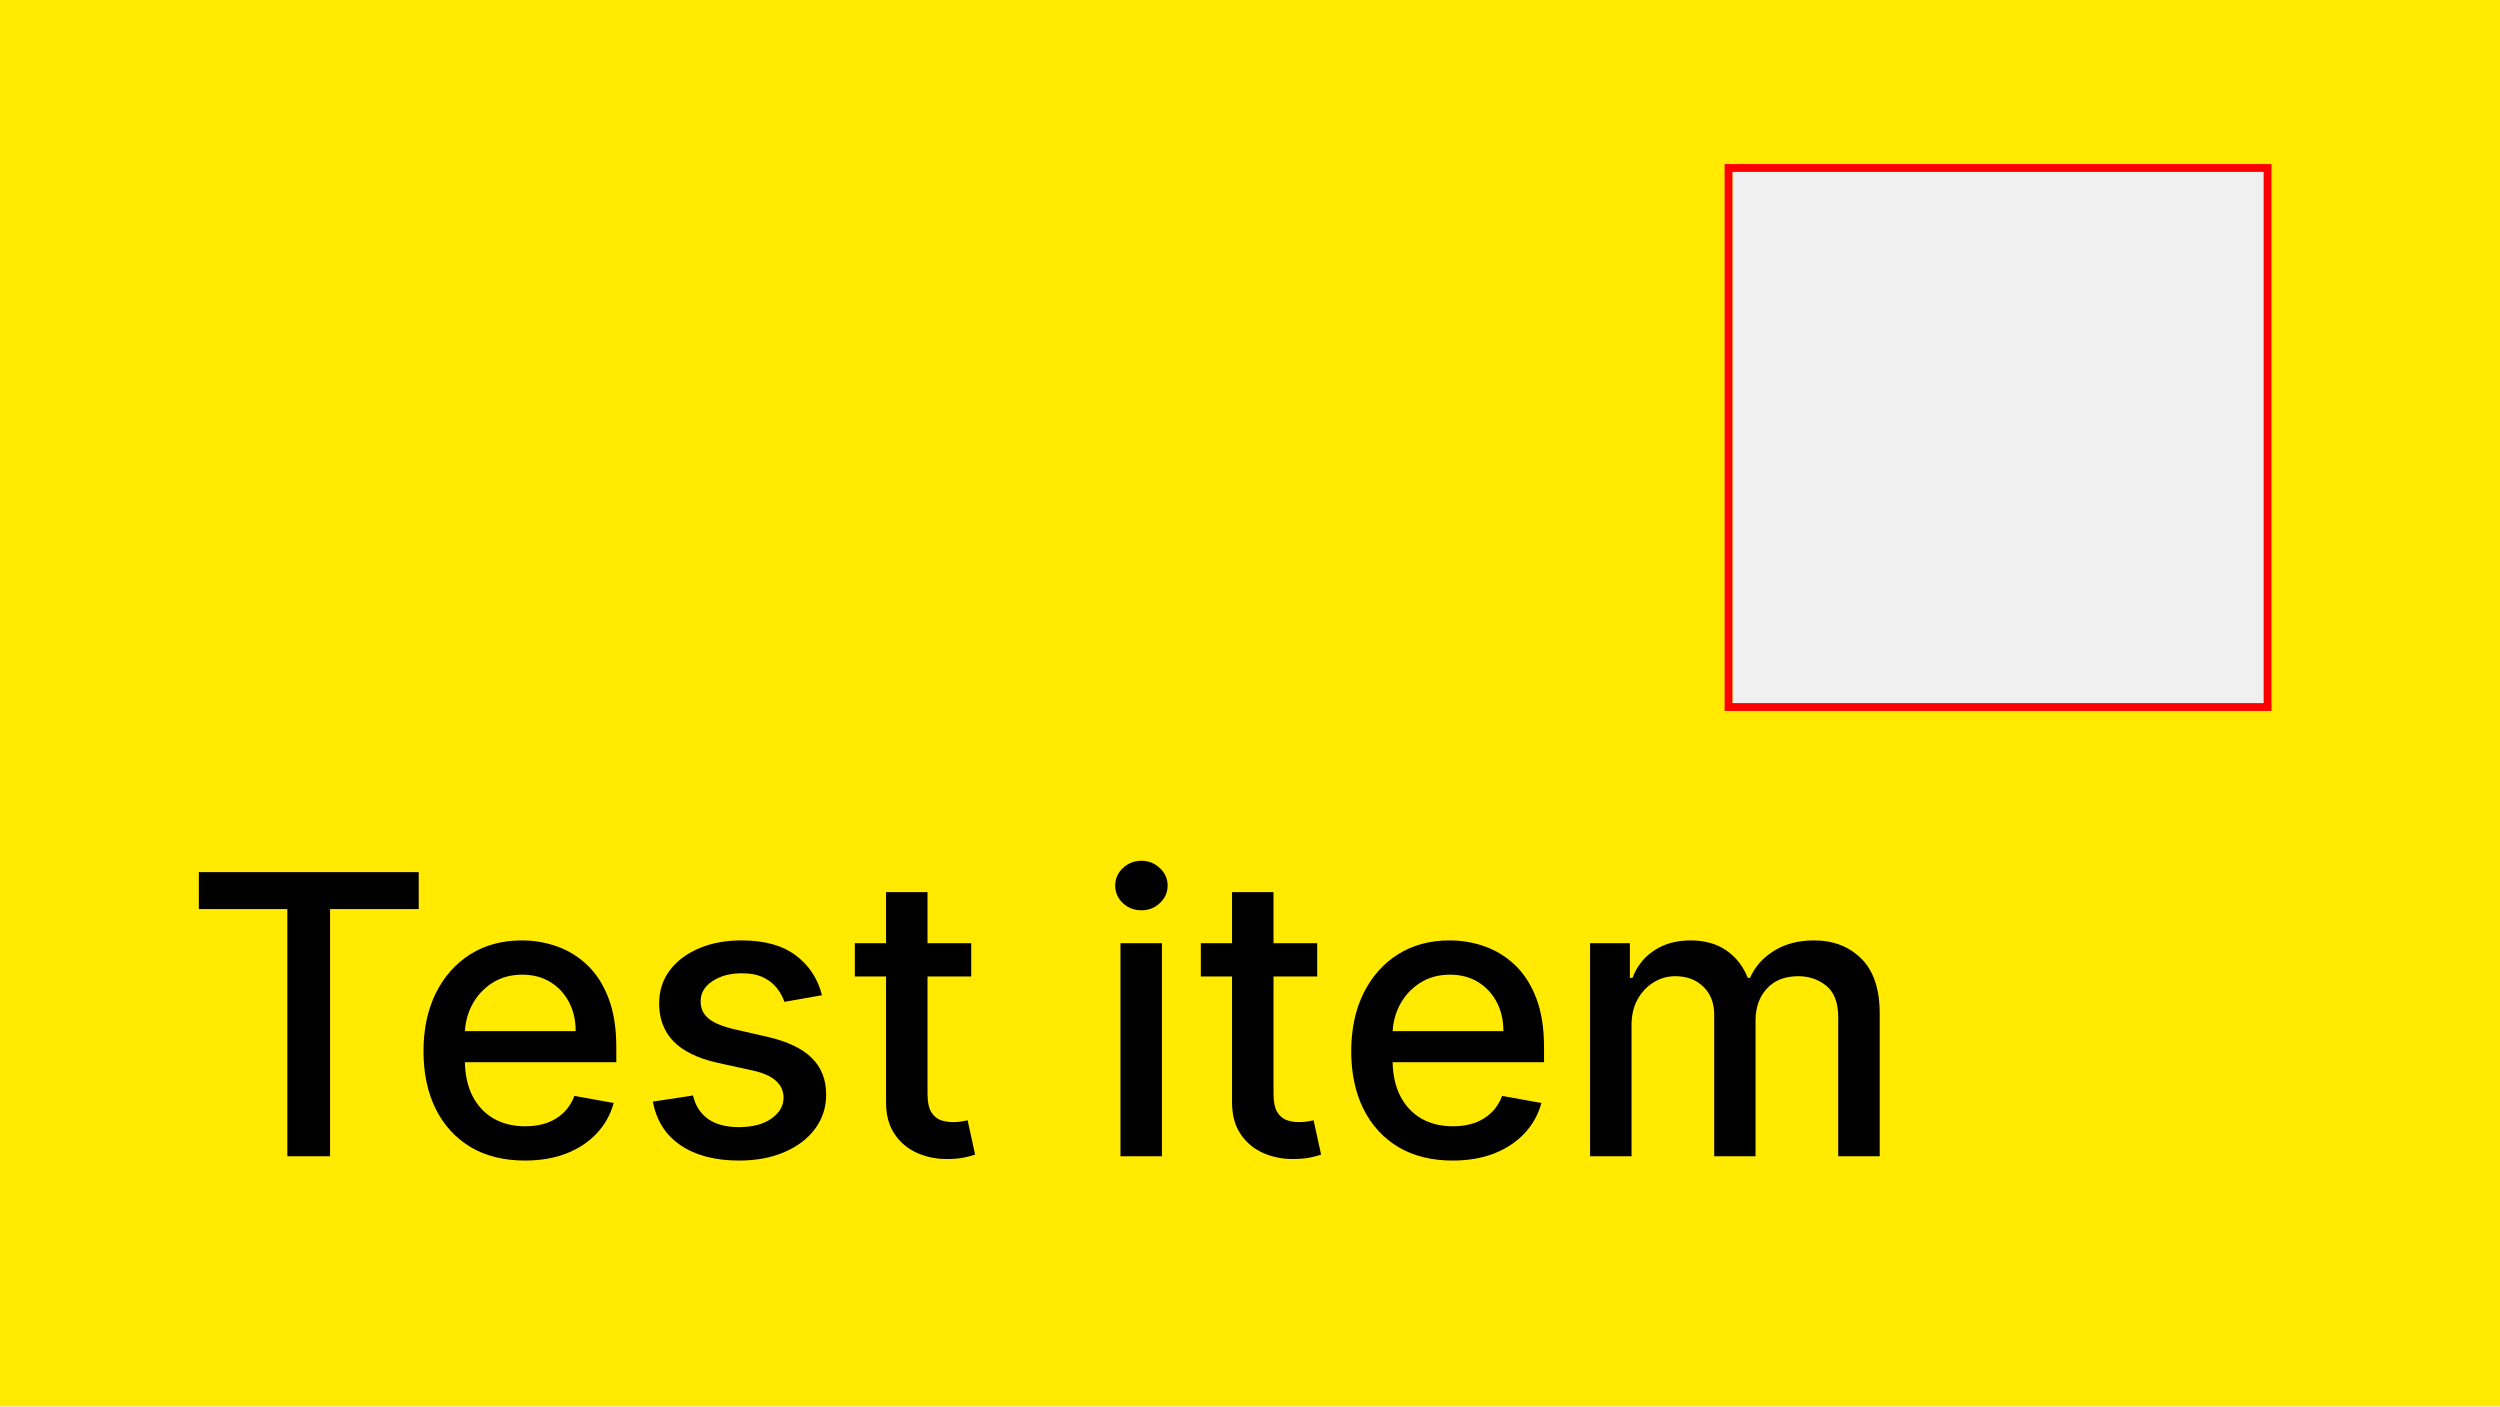
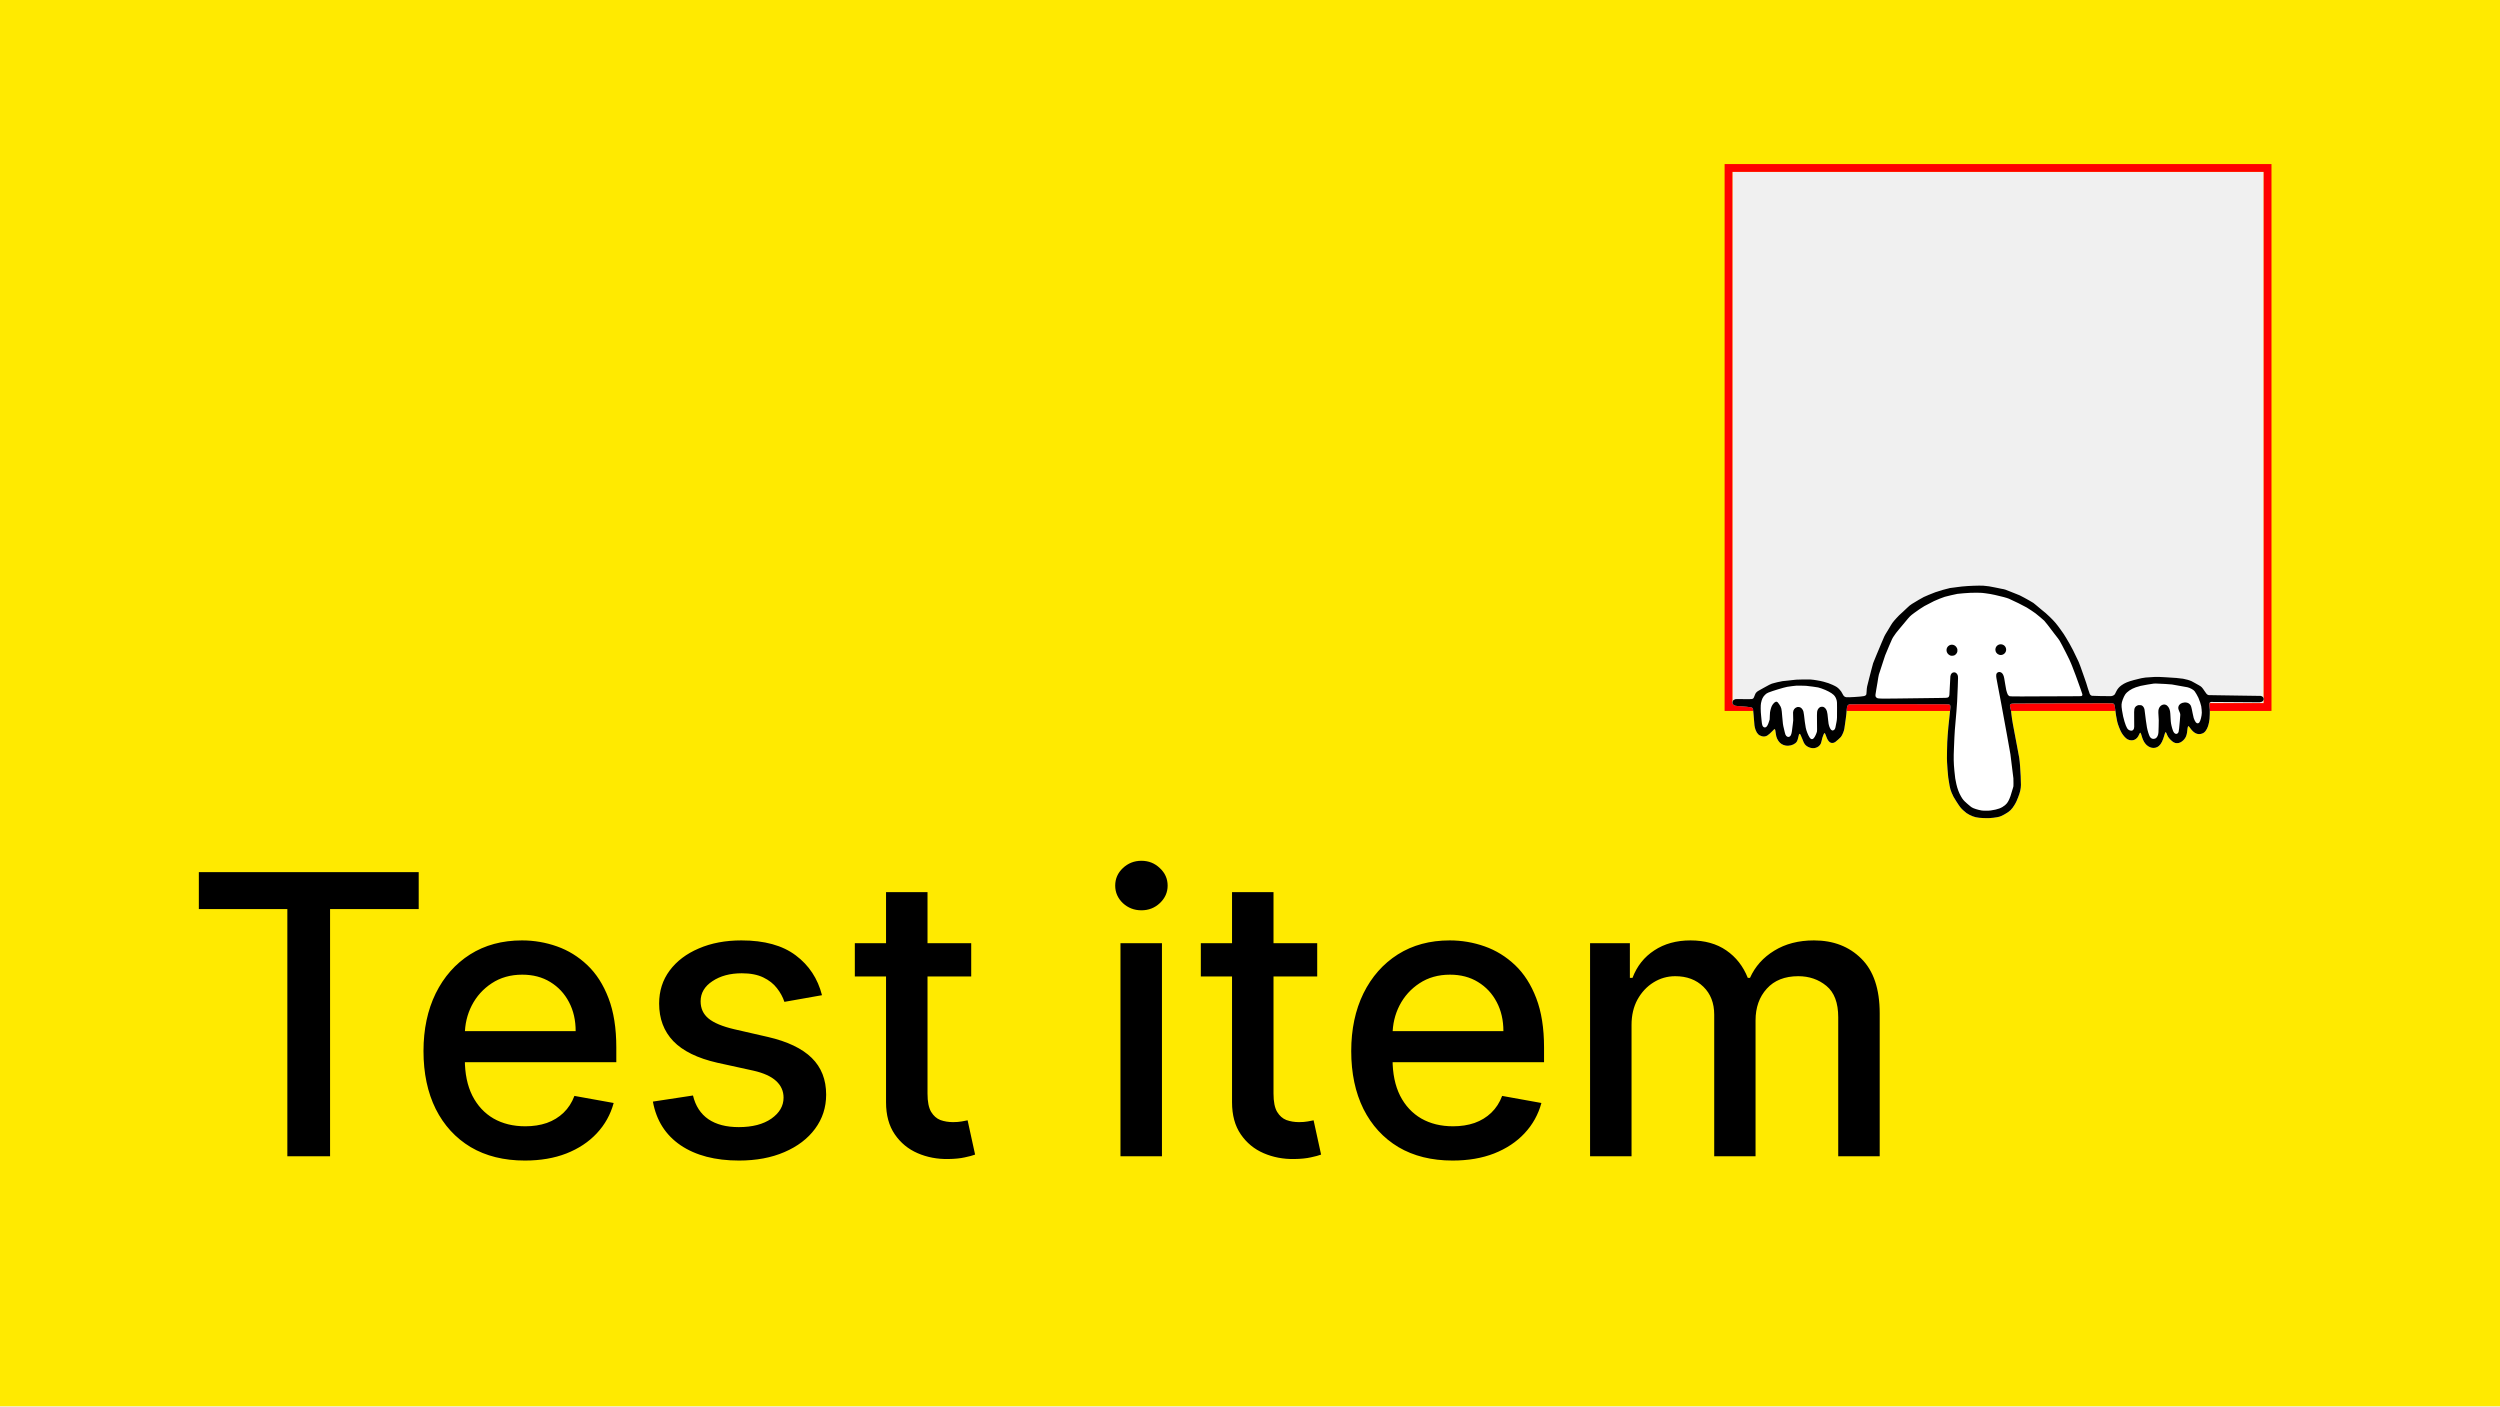
<svg xmlns="http://www.w3.org/2000/svg" width="1280" height="720" viewBox="0 0 1280 720" fill="none">
  <path d="M1280 720H0V0H1280V720ZM887 88V360H1159V88H887Z" fill="#FFEA00" />
  <rect x="885" y="86" width="276" height="276" stroke="#FF0000" stroke-width="4" />
  <path d="M101.807 465.438V446.545H214.378V465.438H168.994V592H147.119V465.438H101.807ZM268.746 594.202C257.998 594.202 248.741 591.905 240.976 587.312C233.258 582.672 227.292 576.162 223.078 567.781C218.911 559.353 216.828 549.481 216.828 538.165C216.828 526.991 218.911 517.142 223.078 508.619C227.292 500.097 233.163 493.444 240.692 488.662C248.268 483.88 257.122 481.489 267.254 481.489C273.41 481.489 279.375 482.507 285.152 484.543C290.929 486.579 296.113 489.775 300.706 494.131C305.299 498.487 308.921 504.145 311.572 511.105C314.224 518.018 315.55 526.422 315.55 536.318V543.847H228.831V527.938H294.74C294.74 522.35 293.604 517.402 291.331 513.094C289.058 508.738 285.862 505.305 281.743 502.795C277.671 500.286 272.889 499.031 267.396 499.031C261.43 499.031 256.222 500.499 251.771 503.435C247.368 506.323 243.959 510.111 241.544 514.798C239.177 519.438 237.993 524.481 237.993 529.926V542.355C237.993 549.647 239.271 555.849 241.828 560.963C244.432 566.077 248.054 569.983 252.695 572.682C257.335 575.333 262.756 576.659 268.959 576.659C272.983 576.659 276.653 576.091 279.967 574.955C283.282 573.771 286.146 572.019 288.561 569.699C290.976 567.379 292.822 564.514 294.101 561.105L314.2 564.727C312.59 570.646 309.702 575.83 305.536 580.281C301.416 584.685 296.232 588.117 289.982 590.58C283.779 592.994 276.7 594.202 268.746 594.202ZM420.859 509.543L401.612 512.952C400.807 510.49 399.528 508.146 397.776 505.92C396.072 503.695 393.752 501.872 390.816 500.452C387.88 499.031 384.211 498.321 379.808 498.321C373.794 498.321 368.775 499.67 364.751 502.369C360.726 505.021 358.714 508.454 358.714 512.668C358.714 516.313 360.063 519.249 362.762 521.474C365.461 523.7 369.817 525.523 375.83 526.943L393.16 530.92C403.198 533.241 410.679 536.815 415.603 541.645C420.527 546.474 422.989 552.748 422.989 560.466C422.989 567 421.095 572.824 417.308 577.938C413.567 583.004 408.335 586.981 401.612 589.869C394.935 592.758 387.194 594.202 378.387 594.202C366.171 594.202 356.204 591.598 348.487 586.389C340.769 581.134 336.034 573.676 334.282 564.017L354.808 560.892C356.086 566.242 358.714 570.291 362.691 573.037C366.668 575.736 371.853 577.085 378.245 577.085C385.205 577.085 390.769 575.641 394.935 572.753C399.102 569.817 401.185 566.242 401.185 562.028C401.185 558.619 399.907 555.755 397.35 553.435C394.841 551.115 390.982 549.363 385.773 548.179L367.308 544.131C357.128 541.811 349.599 538.117 344.722 533.051C339.893 527.985 337.478 521.569 337.478 513.804C337.478 507.365 339.277 501.73 342.876 496.901C346.474 492.071 351.446 488.307 357.79 485.608C364.135 482.862 371.403 481.489 379.594 481.489C391.384 481.489 400.665 484.045 407.435 489.159C414.206 494.225 418.681 501.02 420.859 509.543ZM497.261 482.909V499.955H437.673V482.909H497.261ZM453.653 456.773H474.889V559.969C474.889 564.088 475.505 567.189 476.736 569.273C477.967 571.309 479.553 572.705 481.494 573.463C483.483 574.173 485.637 574.528 487.957 574.528C489.662 574.528 491.153 574.41 492.432 574.173C493.71 573.937 494.705 573.747 495.415 573.605L499.25 591.148C498.019 591.621 496.267 592.095 493.994 592.568C491.722 593.089 488.881 593.373 485.472 593.42C479.884 593.515 474.676 592.521 469.847 590.438C465.017 588.354 461.111 585.134 458.128 580.778C455.145 576.422 453.653 570.954 453.653 564.372V456.773ZM573.682 592V482.909H594.918V592H573.682ZM584.406 466.077C580.713 466.077 577.541 464.846 574.889 462.384C572.285 459.874 570.983 456.891 570.983 453.435C570.983 449.931 572.285 446.948 574.889 444.486C577.541 441.976 580.713 440.722 584.406 440.722C588.099 440.722 591.248 441.976 593.852 444.486C596.504 446.948 597.83 449.931 597.83 453.435C597.83 456.891 596.504 459.874 593.852 462.384C591.248 464.846 588.099 466.077 584.406 466.077ZM674.41 482.909V499.955H614.822V482.909H674.41ZM630.802 456.773H652.038V559.969C652.038 564.088 652.653 567.189 653.884 569.273C655.115 571.309 656.701 572.705 658.643 573.463C660.631 574.173 662.786 574.528 665.106 574.528C666.81 574.528 668.302 574.41 669.58 574.173C670.859 573.937 671.853 573.747 672.563 573.605L676.398 591.148C675.167 591.621 673.415 592.095 671.143 592.568C668.87 593.089 666.029 593.373 662.62 593.42C657.033 593.515 651.825 592.521 646.995 590.438C642.165 588.354 638.259 585.134 635.276 580.778C632.293 576.422 630.802 570.954 630.802 564.372V456.773ZM743.746 594.202C732.998 594.202 723.741 591.905 715.976 587.312C708.258 582.672 702.292 576.162 698.078 567.781C693.911 559.353 691.828 549.481 691.828 538.165C691.828 526.991 693.911 517.142 698.078 508.619C702.292 500.097 708.163 493.444 715.692 488.662C723.268 483.88 732.122 481.489 742.254 481.489C748.41 481.489 754.375 482.507 760.152 484.543C765.929 486.579 771.113 489.775 775.706 494.131C780.299 498.487 783.921 504.145 786.572 511.105C789.224 518.018 790.55 526.422 790.55 536.318V543.847H703.831V527.938H769.74C769.74 522.35 768.604 517.402 766.331 513.094C764.058 508.738 760.862 505.305 756.743 502.795C752.671 500.286 747.889 499.031 742.396 499.031C736.43 499.031 731.222 500.499 726.771 503.435C722.368 506.323 718.959 510.111 716.544 514.798C714.177 519.438 712.993 524.481 712.993 529.926V542.355C712.993 549.647 714.271 555.849 716.828 560.963C719.432 566.077 723.054 569.983 727.695 572.682C732.335 575.333 737.756 576.659 743.959 576.659C747.983 576.659 751.653 576.091 754.967 574.955C758.282 573.771 761.146 572.019 763.561 569.699C765.976 567.379 767.822 564.514 769.101 561.105L789.2 564.727C787.59 570.646 784.702 575.83 780.536 580.281C776.416 584.685 771.232 588.117 764.982 590.58C758.779 592.994 751.7 594.202 743.746 594.202ZM814.112 592V482.909H834.495V500.665H835.844C838.117 494.652 841.834 489.964 846.995 486.602C852.156 483.193 858.335 481.489 865.532 481.489C872.824 481.489 878.932 483.193 883.856 486.602C888.827 490.011 892.497 494.699 894.864 500.665H896.001C898.605 494.841 902.748 490.201 908.43 486.744C914.112 483.241 920.882 481.489 928.742 481.489C938.638 481.489 946.711 484.59 952.961 490.793C959.258 496.995 962.407 506.347 962.407 518.847V592H941.171V520.835C941.171 513.449 939.159 508.098 935.134 504.784C931.11 501.47 926.304 499.812 920.717 499.812C913.804 499.812 908.43 501.943 904.594 506.205C900.759 510.419 898.842 515.84 898.842 522.469V592H877.677V519.486C877.677 513.567 875.83 508.809 872.137 505.21C868.444 501.612 863.638 499.812 857.719 499.812C853.695 499.812 849.978 500.878 846.569 503.009C843.207 505.092 840.485 508.004 838.401 511.744C836.365 515.485 835.347 519.817 835.347 524.741V592H814.112Z" fill="black" />
+   <g clip-path="url(#clip0_601_10)">
+     <path d="M1015.62 418.859C1012.1 418.709 1010.75 418.397 1008.33 417.176C1007.16 416.588 1006.6 416.181 1005.32 415.016C1003.85 413.674 1003.64 413.4 1001.61 410.273C1000.31 408.258 999.896 407.495 999.2 405.794C998.709 404.595 998.491 403.841 998.181 402.266C997.626 399.456 997.296 396.839 997.11 393.788C997.041 392.638 996.941 391.054 996.89 390.268C996.812 389.073 996.81 388.092 996.88 384.264C996.956 380.086 996.985 379.411 997.205 376.508C997.337 374.759 997.499 372.791 997.563 372.135C997.719 370.545 998.126 366.709 998.322 364.984C998.631 362.264 998.673 361.698 998.591 361.378C998.488 360.979 998.215 360.729 997.773 360.629C997.505 360.569 995.45 360.548 989.477 360.543C985.11 360.539 977.062 360.53 971.591 360.521C966.121 360.512 961.151 360.512 960.547 360.52C959.943 360.529 958.506 360.535 957.354 360.534C949.568 360.525 947.562 360.535 947.216 360.583C945.973 360.755 945.636 361.346 945.492 363.604C945.393 365.149 945.35 365.555 945.003 368.239C944.347 373.31 944.271 373.711 943.68 375.194C943.302 376.142 942.92 376.843 942.5 377.359C942.179 377.754 940.338 379.412 939.713 379.87C939.196 380.249 938.712 380.412 938.135 380.402C937.428 380.389 936.977 380.184 936.447 379.635C935.804 378.968 935.42 378.217 934.784 376.381C934.57 375.762 934.325 375.345 934.175 375.342C934.006 375.339 933.847 375.604 933.509 376.449C933.122 377.417 932.9 378.175 932.664 379.329C932.575 379.765 932.426 380.314 932.334 380.55C931.856 381.771 930.675 382.703 929.25 382.985C927.356 383.36 925.009 382.438 923.962 380.907C923.578 380.347 923.424 380.012 922.762 378.299C921.934 376.158 921.642 375.634 921.338 375.744C921.139 375.816 921.011 376.181 920.717 377.52C920.465 378.668 920.254 379.277 919.957 379.722C919.152 380.924 917.398 381.748 915.489 381.819C914.69 381.849 914.045 381.747 913.234 381.461C911.773 380.945 910.702 379.912 909.914 378.256C909.547 377.486 909.357 376.794 909.238 375.798C909.017 373.938 908.896 373.43 908.653 373.332C908.482 373.263 908.365 373.358 907.605 374.178C906.8 375.045 905.558 376.155 904.984 376.521C904.071 377.102 903.145 377.244 902.102 376.964C900.471 376.525 899.567 375.617 898.839 373.686C898.616 373.094 898.376 372.112 898.285 371.413C898.219 370.907 897.921 367.311 897.869 366.397C897.802 365.235 897.624 363.299 897.561 363.06C897.436 362.582 897.078 362.27 896.492 362.128C895.934 361.993 892.585 361.655 890.838 361.557C888.486 361.426 888.064 361.33 887.487 360.791C886.945 360.287 886.824 359.572 887.168 358.914C887.375 358.518 887.698 358.264 888.263 358.052C888.635 357.913 888.705 357.911 892.699 357.939C895.586 357.959 896.834 357.945 897.024 357.891C897.693 357.701 897.921 357.422 898.281 356.353C898.618 355.352 898.907 354.829 899.36 354.399C899.883 353.904 899.873 353.91 902.941 352.208C905.772 350.637 906.522 350.254 907.234 350.012C908.233 349.673 911.378 348.931 912.557 348.755C913.39 348.631 918.04 348.129 919.723 347.981C920.889 347.879 925.621 347.827 927.01 347.902C928.453 347.979 931.926 348.561 933.576 349.003C935.591 349.541 936.851 349.98 938.271 350.637C940.267 351.56 940.82 351.926 941.789 352.964C942.517 353.743 942.923 354.323 943.313 355.139C943.903 356.373 944.358 356.801 945.248 356.961C946.217 357.134 952.906 356.713 954.368 356.386C955.027 356.238 955.447 355.909 955.574 355.439C955.61 355.305 955.666 354.658 955.698 354.001C955.798 351.951 955.903 351.418 957.06 347.093C957.444 345.659 957.992 343.534 958.279 342.372C958.565 341.209 958.91 339.933 959.044 339.535C959.178 339.138 959.906 337.345 960.663 335.551C961.419 333.757 962.609 330.911 963.307 329.226C964.718 325.82 964.867 325.512 965.962 323.735C966.385 323.049 966.896 322.207 967.099 321.864C968.935 318.754 968.953 318.73 970.993 316.461C971.998 315.343 972.509 314.845 974.305 313.238C974.844 312.755 975.755 311.897 976.329 311.33C977.379 310.294 978.059 309.736 978.934 309.194C981.205 307.786 984.044 306.129 984.985 305.662C985.803 305.257 988.978 303.944 990.818 303.25C992.362 302.667 997.084 301.305 998.374 301.071C999.184 300.923 1003.23 300.401 1004.48 300.283C1007.99 299.95 1013.21 299.751 1015.39 299.866C1017.11 299.956 1019.67 300.344 1021.76 300.831C1023.26 301.178 1024.15 301.363 1024.85 301.472C1026.33 301.704 1026.95 301.899 1028.91 302.74C1029.7 303.075 1031.03 303.608 1031.89 303.924C1033.85 304.653 1034.37 304.891 1036.44 306.037C1037.36 306.55 1038.4 307.124 1038.75 307.313C1040.23 308.127 1040.52 308.299 1041.06 308.677C1041.37 308.897 1041.92 309.336 1042.27 309.654C1043.35 310.616 1044.18 311.314 1045.18 312.091C1046.86 313.396 1047.98 314.375 1049.47 315.823C1051.82 318.108 1052.82 319.278 1054.94 322.215C1056.61 324.537 1056.79 324.799 1057.87 326.613C1059.55 329.423 1059.84 329.949 1061.42 332.947C1062 334.034 1064.13 338.471 1064.13 338.569C1064.13 338.58 1064.24 338.839 1064.38 339.147C1064.75 339.965 1065.4 341.762 1067.22 346.983C1068.21 349.802 1068.17 349.704 1069.01 352.488C1069.4 353.777 1069.81 354.992 1069.94 355.25C1070.22 355.809 1070.59 356.118 1071.12 356.235C1071.62 356.343 1080.23 356.499 1080.95 356.412C1081.58 356.336 1082.19 356.08 1082.54 355.743C1082.79 355.507 1082.92 355.271 1083.57 353.922C1084.17 352.685 1085.05 351.671 1086.23 350.84C1087.92 349.658 1089.43 349.024 1092.57 348.174C1095.49 347.387 1097.37 346.981 1098.54 346.887C1099.21 346.834 1102.01 346.658 1103.17 346.595C1104.16 346.543 1107.23 346.62 1108.33 346.725C1108.51 346.742 1109.23 346.784 1109.92 346.818C1112.91 346.964 1115.97 347.232 1117.69 347.497C1119.04 347.704 1121.13 348.31 1122.1 348.774C1122.37 348.905 1123.09 349.299 1123.71 349.651C1124.33 350.002 1125.23 350.512 1125.73 350.784C1127.18 351.579 1127.41 351.823 1128.82 353.942C1129.63 355.173 1129.88 355.457 1130.34 355.693L1130.72 355.886L1133.91 355.943C1135.66 355.975 1141.71 356.068 1147.34 356.151L1157.59 356.302L1157.98 356.468C1159.12 356.942 1159.4 358.142 1158.57 358.947C1158.19 359.309 1157.73 359.488 1156.95 359.571C1156.6 359.609 1151.96 359.576 1144.36 359.481C1135.86 359.375 1132.24 359.351 1132.05 359.4C1131.16 359.63 1131.02 360.118 1131.28 362.033C1131.44 363.201 1131.45 363.372 1131.41 365.451C1131.36 367.775 1131.3 368.488 1130.99 369.955C1130.62 371.716 1130.23 372.741 1129.5 373.901C1128.84 374.953 1128.1 375.475 1126.91 375.754C1124.97 376.204 1123.21 375.297 1121.51 372.969C1121.19 372.526 1120.85 372.079 1120.76 371.977C1120.31 371.471 1120.1 371.935 1119.91 373.903C1119.8 375.021 1119.72 375.499 1119.51 376.253C1119.19 377.374 1118.69 378.212 1117.83 379.044C1116.79 380.047 1115.73 380.525 1114.57 380.506C1113.43 380.488 1112.58 380.03 1111.29 378.732C1110.27 377.712 1109.85 377.053 1109.27 375.545C1109.09 375.069 1108.9 374.82 1108.76 374.871C1108.62 374.921 1108.47 375.29 1108.2 376.252C1107.33 379.328 1106.57 380.842 1105.38 381.908C1103.35 383.711 1100.11 383.087 1098.24 380.533C1097.51 379.535 1096.99 378.392 1096.52 376.706C1096.25 375.743 1096.09 375.351 1095.9 375.194C1095.81 375.11 1095.77 375.121 1095.63 375.293C1095.54 375.399 1095.41 375.635 1095.34 375.816C1094.73 377.341 1093.99 378.222 1092.91 378.723C1092.36 378.977 1091.96 379.052 1091.25 379.041C1090.51 379.029 1089.96 378.88 1089.26 378.505C1088.39 378.034 1087.07 376.586 1086.28 375.236C1085.52 373.951 1084.4 371.086 1084.03 369.526C1083.66 367.967 1083.22 365.266 1082.9 362.59C1082.68 360.764 1082.54 360.421 1081.93 360.178C1081.55 360.025 1082.15 360.028 1058.92 360.068C1055.26 360.074 1051.74 360.085 1051.1 360.092C1050.46 360.099 1049.13 360.106 1048.14 360.108C1045.06 360.115 1037.82 360.148 1036.53 360.161C1035.85 360.168 1034.34 360.174 1033.17 360.175C1030.03 360.177 1029.6 360.234 1029.24 360.689C1029 361.003 1029.03 361.657 1029.35 362.656C1029.62 363.523 1029.73 364.196 1029.87 365.883C1029.96 366.85 1030.25 368.791 1030.63 370.905C1030.8 371.887 1031.04 373.153 1032.96 383.254C1033.94 388.366 1033.98 388.64 1034.1 390.107C1034.14 390.728 1034.23 391.745 1034.29 392.366C1034.5 394.57 1034.75 400.138 1034.72 401.893C1034.68 403.92 1034.32 405.549 1033.31 408.156C1032.66 409.849 1032.22 410.817 1031.67 411.738C1030.06 414.444 1029.05 415.434 1026.44 416.881C1024.14 418.161 1023.77 418.276 1020.64 418.693C1018.99 418.914 1017.81 418.952 1015.62 418.859Z" fill="white" />
+     <path d="M1015.62 418.859C1012.1 418.709 1010.75 418.397 1008.33 417.176C1007.16 416.588 1006.6 416.181 1005.32 415.016C1003.85 413.674 1003.64 413.4 1001.61 410.273C1000.31 408.258 999.896 407.495 999.2 405.794C998.709 404.595 998.491 403.841 998.181 402.266C997.626 399.456 997.296 396.839 997.11 393.788C997.041 392.638 996.941 391.054 996.89 390.268C996.812 389.073 996.81 388.092 996.88 384.264C996.956 380.086 996.985 379.411 997.205 376.508C997.337 374.759 997.499 372.791 997.563 372.135C997.719 370.545 998.126 366.709 998.322 364.984C998.631 362.264 998.674 361.698 998.591 361.378C998.488 360.979 998.215 360.729 997.773 360.629C997.505 360.569 995.45 360.548 989.477 360.543C985.11 360.539 977.062 360.53 971.591 360.521C966.121 360.512 961.151 360.512 960.547 360.52C959.943 360.529 958.506 360.535 957.354 360.534C949.568 360.525 947.562 360.535 947.216 360.583C945.973 360.755 945.636 361.346 945.492 363.604C945.393 365.149 945.35 365.555 945.003 368.239C944.347 373.31 944.271 373.711 943.68 375.194C943.302 376.142 942.92 376.843 942.5 377.359C942.179 377.754 940.338 379.412 939.713 379.87C939.196 380.249 938.712 380.412 938.135 380.402C937.428 380.389 936.977 380.184 936.447 379.635C935.804 378.968 935.42 378.217 934.784 376.381C934.57 375.762 934.325 375.345 934.175 375.342C934.006 375.339 933.847 375.604 933.509 376.449C933.122 377.417 932.9 378.175 932.664 379.329C932.575 379.765 932.426 380.314 932.334 380.55C931.856 381.771 930.675 382.703 929.25 382.985C927.356 383.36 925.009 382.438 923.962 380.907C923.578 380.347 923.424 380.012 922.762 378.299C921.934 376.158 921.642 375.634 921.338 375.744C921.139 375.816 921.011 376.181 920.717 377.52C920.465 378.668 920.254 379.277 919.957 379.722C919.152 380.924 917.398 381.748 915.489 381.819C914.69 381.849 914.045 381.747 913.234 381.461C911.773 380.945 910.702 379.912 909.914 378.256C909.547 377.486 909.357 376.794 909.238 375.798C909.017 373.938 908.896 373.43 908.653 373.332C908.482 373.263 908.365 373.358 907.605 374.178C906.8 375.045 905.558 376.155 904.984 376.521C904.071 377.102 903.145 377.244 902.102 376.964C900.471 376.525 899.567 375.617 898.839 373.686C898.616 373.094 898.376 372.112 898.285 371.413C898.219 370.907 897.921 367.311 897.869 366.397C897.802 365.235 897.624 363.299 897.561 363.06C897.436 362.582 897.078 362.27 896.492 362.128C895.934 361.993 892.585 361.655 890.838 361.557C888.486 361.426 888.064 361.33 887.487 360.791C886.945 360.287 886.824 359.572 887.168 358.914C887.375 358.518 887.698 358.264 888.263 358.052C888.635 357.913 888.705 357.911 892.699 357.939C895.586 357.959 896.834 357.945 897.024 357.891C897.693 357.701 897.921 357.422 898.281 356.353C898.618 355.352 898.907 354.829 899.36 354.399C899.883 353.904 899.873 353.91 902.941 352.208C905.772 350.637 906.522 350.254 907.234 350.012C908.233 349.673 911.378 348.931 912.557 348.755C913.39 348.631 918.04 348.129 919.723 347.981C920.889 347.879 925.621 347.827 927.01 347.902C928.453 347.979 931.926 348.561 933.576 349.003C935.591 349.541 936.851 349.98 938.271 350.637C940.267 351.56 940.82 351.926 941.789 352.964C942.517 353.743 942.923 354.323 943.313 355.139C943.903 356.373 944.358 356.801 945.248 356.961C946.217 357.134 952.906 356.713 954.368 356.386C955.027 356.238 955.447 355.909 955.574 355.439C955.61 355.305 955.666 354.658 955.698 354.001C955.798 351.951 955.903 351.418 957.06 347.093C957.444 345.659 957.992 343.534 958.279 342.372C958.565 341.209 958.91 339.933 959.044 339.535C959.178 339.138 959.906 337.345 960.663 335.551C961.419 333.757 962.609 330.911 963.307 329.226C964.718 325.82 964.867 325.512 965.962 323.735C966.385 323.049 966.896 322.207 967.099 321.864C968.935 318.754 968.953 318.73 970.993 316.461C971.998 315.343 972.509 314.845 974.305 313.238C974.844 312.755 975.755 311.897 976.329 311.33C977.379 310.294 978.059 309.736 978.934 309.194C981.205 307.786 984.044 306.129 984.985 305.662C985.803 305.257 988.978 303.944 990.818 303.25C992.362 302.667 997.084 301.305 998.374 301.071C999.184 300.923 1003.23 300.401 1004.48 300.283C1007.99 299.95 1013.21 299.751 1015.39 299.866C1017.11 299.956 1019.67 300.344 1021.76 300.831C1023.26 301.178 1024.15 301.363 1024.85 301.472C1026.33 301.704 1026.95 301.899 1028.91 302.74C1029.7 303.075 1031.03 303.608 1031.89 303.924C1033.85 304.653 1034.37 304.891 1036.44 306.037C1037.36 306.55 1038.4 307.124 1038.75 307.313C1040.23 308.127 1040.52 308.3 1041.06 308.677C1041.37 308.897 1041.92 309.336 1042.27 309.654C1043.35 310.616 1044.18 311.314 1045.18 312.091C1046.86 313.396 1047.98 314.375 1049.47 315.823C1051.82 318.108 1052.82 319.278 1054.94 322.215C1056.61 324.537 1056.79 324.799 1057.87 326.613C1059.55 329.423 1059.84 329.949 1061.42 332.947C1062 334.034 1064.13 338.471 1064.13 338.569C1064.13 338.58 1064.24 338.839 1064.38 339.147C1064.75 339.965 1065.4 341.762 1067.22 346.983C1068.21 349.802 1068.17 349.704 1069.01 352.488C1069.4 353.777 1069.81 354.992 1069.94 355.25C1070.22 355.809 1070.59 356.118 1071.12 356.235C1071.62 356.343 1080.23 356.499 1080.95 356.412C1081.58 356.336 1082.19 356.08 1082.54 355.743C1082.79 355.507 1082.92 355.271 1083.57 353.922C1084.17 352.685 1085.05 351.671 1086.23 350.84C1087.92 349.658 1089.43 349.024 1092.57 348.174C1095.49 347.387 1097.37 346.981 1098.54 346.887C1099.21 346.834 1102.01 346.658 1103.17 346.595C1104.16 346.543 1107.23 346.62 1108.33 346.725C1108.51 346.742 1109.23 346.784 1109.92 346.818C1112.91 346.964 1115.97 347.232 1117.69 347.497C1119.04 347.704 1121.13 348.31 1122.1 348.774C1122.37 348.905 1123.09 349.299 1123.71 349.651C1124.33 350.002 1125.23 350.512 1125.73 350.784C1127.18 351.579 1127.41 351.823 1128.82 353.942C1129.63 355.173 1129.88 355.457 1130.34 355.693L1130.72 355.886L1133.91 355.943C1135.66 355.975 1141.71 356.068 1147.34 356.151L1157.59 356.302L1157.98 356.468C1159.12 356.942 1159.4 358.142 1158.57 358.947C1158.19 359.309 1157.73 359.488 1156.95 359.571C1156.6 359.609 1151.96 359.576 1144.36 359.481C1135.86 359.375 1132.24 359.351 1132.05 359.4C1131.16 359.63 1131.02 360.118 1131.28 362.033C1131.44 363.201 1131.45 363.372 1131.41 365.451C1131.36 367.775 1131.3 368.488 1130.99 369.955C1130.62 371.716 1130.23 372.741 1129.5 373.901C1128.84 374.953 1128.1 375.475 1126.91 375.754C1124.97 376.204 1123.21 375.297 1121.51 372.969C1121.19 372.526 1120.85 372.079 1120.76 371.977C1120.31 371.471 1120.1 371.935 1119.91 373.903C1119.8 375.021 1119.72 375.499 1119.51 376.253C1119.19 377.374 1118.69 378.212 1117.83 379.044C1116.79 380.047 1115.73 380.525 1114.57 380.506C1113.43 380.488 1112.58 380.03 1111.29 378.732C1110.27 377.712 1109.85 377.053 1109.27 375.545C1109.09 375.069 1108.9 374.82 1108.76 374.871C1108.62 374.921 1108.47 375.29 1108.2 376.252C1107.33 379.328 1106.57 380.842 1105.38 381.908C1103.35 383.711 1100.11 383.087 1098.24 380.533C1097.51 379.535 1096.99 378.392 1096.52 376.706C1096.25 375.743 1096.09 375.351 1095.9 375.194C1095.81 375.11 1095.77 375.121 1095.63 375.293C1095.54 375.399 1095.41 375.635 1095.34 375.816C1094.73 377.341 1093.99 378.222 1092.91 378.723C1092.36 378.977 1091.96 379.052 1091.25 379.041C1090.51 379.029 1089.96 378.88 1089.26 378.505C1088.39 378.034 1087.07 376.586 1086.28 375.236C1085.52 373.951 1084.4 371.086 1084.03 369.526C1083.66 367.967 1083.22 365.266 1082.9 362.59C1082.68 360.764 1082.54 360.421 1081.93 360.178C1081.55 360.025 1082.15 360.028 1058.92 360.068C1055.26 360.074 1051.74 360.085 1051.1 360.092C1050.46 360.099 1049.13 360.106 1048.14 360.108C1045.06 360.115 1037.82 360.148 1036.53 360.161C1035.85 360.168 1034.34 360.174 1033.17 360.175C1030.03 360.177 1029.6 360.234 1029.24 360.689C1029 361.003 1029.03 361.657 1029.35 362.656C1029.62 363.523 1029.73 364.196 1029.87 365.883C1029.96 366.85 1030.25 368.791 1030.63 370.905C1030.8 371.887 1031.04 373.153 1032.96 383.254C1033.94 388.366 1033.98 388.64 1034.1 390.107C1034.14 390.728 1034.23 391.745 1034.29 392.366C1034.5 394.57 1034.75 400.138 1034.72 401.893C1034.68 403.92 1034.32 405.549 1033.31 408.156C1032.66 409.849 1032.22 410.817 1031.67 411.738C1030.06 414.444 1029.05 415.434 1026.44 416.881C1024.14 418.161 1023.77 418.276 1020.64 418.693C1018.99 418.914 1017.81 418.952 1015.62 418.859ZM1019.26 414.96C1022.95 414.428 1024.85 413.712 1026.67 412.168C1027.4 411.55 1027.85 410.977 1028.29 410.122C1029.1 408.564 1029.61 407.113 1030.62 403.512L1030.87 402.588L1030.9 401.03C1030.91 400.172 1030.89 399.038 1030.86 398.508C1030.8 397.665 1029.85 390.014 1029.34 386.24C1029.24 385.509 1028.45 381.046 1027.58 376.324C1024.18 357.728 1024.44 359.143 1022.97 351.528C1022.1 346.99 1022.05 346.658 1022.06 345.972C1022.07 345.428 1022.1 345.18 1022.19 344.998C1022.5 344.352 1023.12 343.995 1023.81 344.063C1024.8 344.16 1025.5 344.894 1025.93 346.278C1026.08 346.753 1026.17 347.219 1026.69 350.442C1026.9 351.727 1027.13 353.018 1027.2 353.312C1027.38 354.053 1027.75 355.168 1027.95 355.556C1028.16 355.959 1028.59 356.358 1028.93 356.467C1029.28 356.576 1030.78 356.599 1036.06 356.576C1038.42 356.565 1041.09 356.554 1041.99 356.55C1042.88 356.546 1044.29 356.54 1045.11 356.537C1045.94 356.535 1047.33 356.53 1048.21 356.527C1049.09 356.523 1050.51 356.518 1051.37 356.515C1052.23 356.512 1053.56 356.506 1054.33 356.501C1055.1 356.496 1057.84 356.486 1060.42 356.479C1063 356.472 1065.24 356.451 1065.4 356.432C1065.82 356.383 1065.99 356.292 1066.12 356.034C1066.29 355.694 1066.22 355.42 1065.3 352.881C1064.86 351.654 1064.47 350.544 1064.42 350.415C1064.38 350.287 1064.05 349.37 1063.69 348.379C1063.33 347.387 1062.96 346.351 1062.86 346.075C1062.48 344.958 1061.39 342.139 1060.93 341.031C1060.88 340.921 1060.65 340.35 1060.41 339.762C1059.9 338.471 1059.38 337.391 1057.74 334.14C1056.37 331.423 1055.05 328.931 1054.51 328.025C1054.17 327.462 1053.6 326.695 1051.87 324.507C1051.03 323.434 1050.21 322.363 1048.32 319.841C1047.68 318.985 1046.97 318.119 1046.63 317.786C1046.05 317.207 1043.31 314.902 1042.15 314.012C1041.42 313.449 1038.77 311.695 1037.65 311.027C1036.22 310.177 1030.85 307.522 1028.58 306.545C1027.54 306.099 1024.92 305.392 1021.5 304.631C1019.57 304.204 1018.81 304.07 1016.59 303.766C1014.86 303.529 1014.65 303.514 1012.6 303.484C1011.41 303.467 1009.86 303.476 1009.14 303.505C1007.34 303.577 1003.14 303.912 1002.21 304.056C1001.29 304.2 996.728 305.262 995.702 305.573C994.6 305.906 991.534 307.129 990.203 307.766C988.997 308.344 986.141 309.824 985.301 310.308C984.015 311.048 981.748 312.573 980.115 313.796C977.908 315.45 977.984 315.374 975.259 318.661C974.424 319.667 973.157 321.182 972.444 322.027C971.027 323.704 970.369 324.569 969.557 325.823C968.809 326.976 968.796 327.003 967.251 330.624C965.078 335.72 965.04 335.819 964.096 338.893C963.616 340.454 962.968 342.452 962.655 343.334C961.996 345.192 961.866 345.669 961.661 346.977C961.578 347.504 961.406 348.606 961.277 349.425C961.149 350.243 960.864 351.895 960.643 353.095C960.199 355.514 960.141 356.211 960.343 356.677C960.492 357.021 960.849 357.327 961.288 357.488C961.818 357.683 964.023 357.732 969.048 357.663C973.493 357.601 988.811 357.406 992.905 357.358C996.148 357.321 996.679 357.3 997.051 357.198C997.737 357.008 997.987 356.642 998.096 355.667C998.135 355.317 998.248 353.151 998.346 350.854C998.445 348.557 998.557 346.479 998.596 346.236C998.8 344.95 999.529 344.207 1000.57 344.226C1001.38 344.241 1002.09 344.887 1002.39 345.873C1002.55 346.388 1002.55 347.299 1002.38 351.523C1002.1 358.951 1002 360.637 1001.7 364.149C1000.81 374.361 1000.76 374.972 1000.66 377.465C1000.62 378.395 1000.52 380.833 1000.43 382.882C1000.2 388.157 1000.25 390.448 1000.65 394.681C1001.02 398.464 1001.09 398.928 1001.66 401.474C1002.18 403.798 1003.03 406.058 1004.04 407.771C1004.98 409.391 1005.36 409.84 1007.03 411.319C1008.44 412.563 1009.1 413.097 1009.56 413.381C1010.52 413.961 1012.57 414.613 1014.56 414.966C1015.45 415.125 1018.14 415.122 1019.26 414.96ZM998.849 335.724C998.47 335.638 997.837 335.274 997.508 334.952C996.339 333.81 996.323 331.937 997.471 330.85C998.895 329.502 1001.13 329.987 1001.96 331.826C1002.19 332.323 1002.2 332.379 1002.19 333.043C1002.18 333.699 1002.16 333.768 1001.94 334.219C1001.64 334.832 1001.04 335.395 1000.47 335.603C1000.08 335.743 999.217 335.808 998.849 335.724ZM1023.52 335.219C1022.37 334.83 1021.62 333.792 1021.63 332.596C1021.65 330.39 1024.1 329.113 1025.95 330.35C1027.08 331.112 1027.48 332.649 1026.85 333.851C1026.21 335.074 1024.8 335.653 1023.52 335.219ZM928.282 378.274C928.802 377.968 929.523 376.759 930.055 375.301C930.319 374.578 930.319 374.573 930.341 373.482C930.352 372.88 930.339 371.491 930.31 370.396C930.23 367.351 930.279 364.67 930.425 364.088C930.661 363.14 931.242 362.36 931.959 362.025C932.197 361.914 932.424 361.871 932.834 361.861C933.345 361.847 933.42 361.863 933.807 362.061C934.521 362.428 935.069 363.17 935.388 364.201C935.604 364.899 935.734 365.853 936.017 368.807C936.168 370.386 936.294 371.101 936.547 371.806C937.065 373.251 937.517 373.861 938.168 373.99C938.538 374.064 939.08 373.794 939.352 373.401C939.677 372.93 939.777 372.53 940.303 369.581C940.572 368.07 940.587 367.645 940.565 362.221C940.555 359.69 940.539 359.307 940.426 358.82C940.118 357.496 939.61 356.532 938.825 355.782C937.674 354.683 935.368 353.465 932.55 352.467C931.153 351.972 930.922 351.924 928.175 351.557C924.636 351.084 924.45 351.069 921.897 351.055C919.581 351.041 919.558 351.042 917.668 351.284C916.623 351.418 915.452 351.584 915.067 351.654C913.364 351.962 907.456 353.757 905.467 354.57C904.693 354.887 904.305 355.142 903.707 355.729C902.598 356.817 902.052 357.942 901.635 359.996C901.403 361.144 901.429 364.039 901.695 366.532C901.755 367.098 901.856 368.13 901.92 368.825C902.14 371.239 902.383 371.974 903.079 372.325C903.433 372.504 903.73 372.509 904.094 372.342C904.707 372.059 905.241 371.083 905.816 369.193L906.067 368.369L906.153 366.446C906.235 364.623 906.251 364.478 906.464 363.632C906.917 361.834 907.223 361.161 908.024 360.209C908.4 359.761 908.907 359.364 909.097 359.367C909.152 359.368 909.242 359.326 909.297 359.273C909.384 359.189 909.432 359.197 909.699 359.345C909.866 359.437 910.003 359.492 910.003 359.468C910.006 359.318 910.625 360.085 911.089 360.813C912.119 362.43 912.162 362.615 912.5 366.892C912.769 370.301 912.89 371.17 913.349 373.011C913.514 373.671 913.722 374.557 913.811 374.981C914.001 375.887 914.244 376.461 914.584 376.813C915.278 377.53 916.174 377.496 916.721 376.731C917.173 376.1 917.421 375.074 917.641 372.918C917.711 372.241 917.836 371.258 917.921 370.733C918.156 369.277 918.192 368.441 918.089 366.793C918.039 365.991 918.018 365.081 918.044 364.77C918.154 363.429 918.833 362.492 919.995 362.079C920.297 361.971 920.474 361.953 920.902 361.983C921.739 362.042 922.341 362.431 922.868 363.253C923.31 363.943 923.514 364.679 923.654 366.097C923.865 368.225 924.253 371.064 924.539 372.574C924.841 374.171 925.763 376.494 926.549 377.639C927.093 378.431 927.661 378.639 928.282 378.274ZM1103.39 378.169C1104.13 377.912 1104.7 377.108 1104.99 375.933C1105.13 375.377 1105.15 375.059 1105.23 371.947C1105.31 368.684 1105.31 368.498 1105.17 366.639C1104.98 364.019 1105.04 363.29 1105.56 362.314C1105.97 361.548 1106.7 360.966 1107.48 360.776C1108 360.653 1108.28 360.664 1108.77 360.826C1109.85 361.184 1110.75 362.466 1111.05 364.09C1111.17 364.751 1111.23 365.535 1111.34 367.778C1111.45 370.021 1111.59 370.887 1112.15 372.879C1112.51 374.147 1112.75 374.704 1113.11 375.135C1113.73 375.855 1114.45 375.97 1115 375.437C1115.43 375.027 1115.56 374.569 1115.71 372.936C1115.78 372.205 1115.95 370.445 1116.08 369.024C1116.24 367.46 1116.32 366.245 1116.31 365.943C1116.28 365.375 1116.16 364.977 1115.74 364.075C1115.26 363.019 1115.17 362.419 1115.38 361.742C1115.75 360.549 1116.82 359.822 1118.41 359.675C1119.57 359.567 1120.55 359.899 1121.22 360.632C1121.82 361.291 1121.97 361.774 1122.63 365.206C1122.82 366.183 1123.07 367.282 1123.18 367.647C1123.45 368.474 1123.91 369.428 1124.25 369.822C1124.83 370.501 1125.57 370.528 1126.06 369.889C1126.65 369.114 1127.3 366.562 1127.33 364.889C1127.34 364.224 1127.18 362.502 1127.03 361.602C1126.86 360.647 1126.13 358.457 1125.58 357.253C1125.14 356.293 1124.07 354.439 1123.67 353.942C1123.29 353.475 1122.89 353.161 1122.15 352.751C1121.38 352.327 1120.67 352.037 1119.99 351.878C1119.23 351.7 1113.07 350.591 1112.01 350.445C1111.12 350.321 1106.4 350.04 1104.31 349.987C1102.81 349.948 1102.75 349.955 1099.41 350.521C1096.36 351.037 1095.24 351.301 1093.53 351.9C1091.09 352.759 1089.08 354.128 1088.06 355.626C1087.67 356.206 1087.21 357.181 1086.83 358.215C1086.13 360.17 1086.07 361.075 1086.47 363.682C1086.81 365.915 1087.24 367.857 1087.75 369.477C1088.74 372.652 1089.31 373.583 1090.52 373.982C1091.37 374.261 1091.97 374.097 1092.36 373.481C1092.77 372.83 1092.79 372.374 1092.69 367.409C1092.64 365.056 1092.67 363.575 1092.8 363.047C1093 362.175 1093.48 361.588 1094.32 361.213C1094.74 361.023 1094.81 361.012 1095.53 361.025C1096.21 361.038 1096.33 361.058 1096.62 361.209C1097.28 361.547 1097.77 362.282 1097.98 363.231C1098.04 363.466 1098.15 364.406 1098.25 365.32C1098.4 366.843 1099.01 371.212 1099.23 372.403C1099.55 374.155 1100.26 376.424 1100.74 377.22C1101.33 378.202 1102.3 378.55 1103.39 378.169Z" fill="black" />
+   </g>
+   <defs>
+     <clipPath id="clip0_601_10">
+       <rect width="272" height="119" fill="white" transform="translate(888.091 297.566) rotate(1.02941)" />
+     </clipPath>
+   </defs>
</svg>
